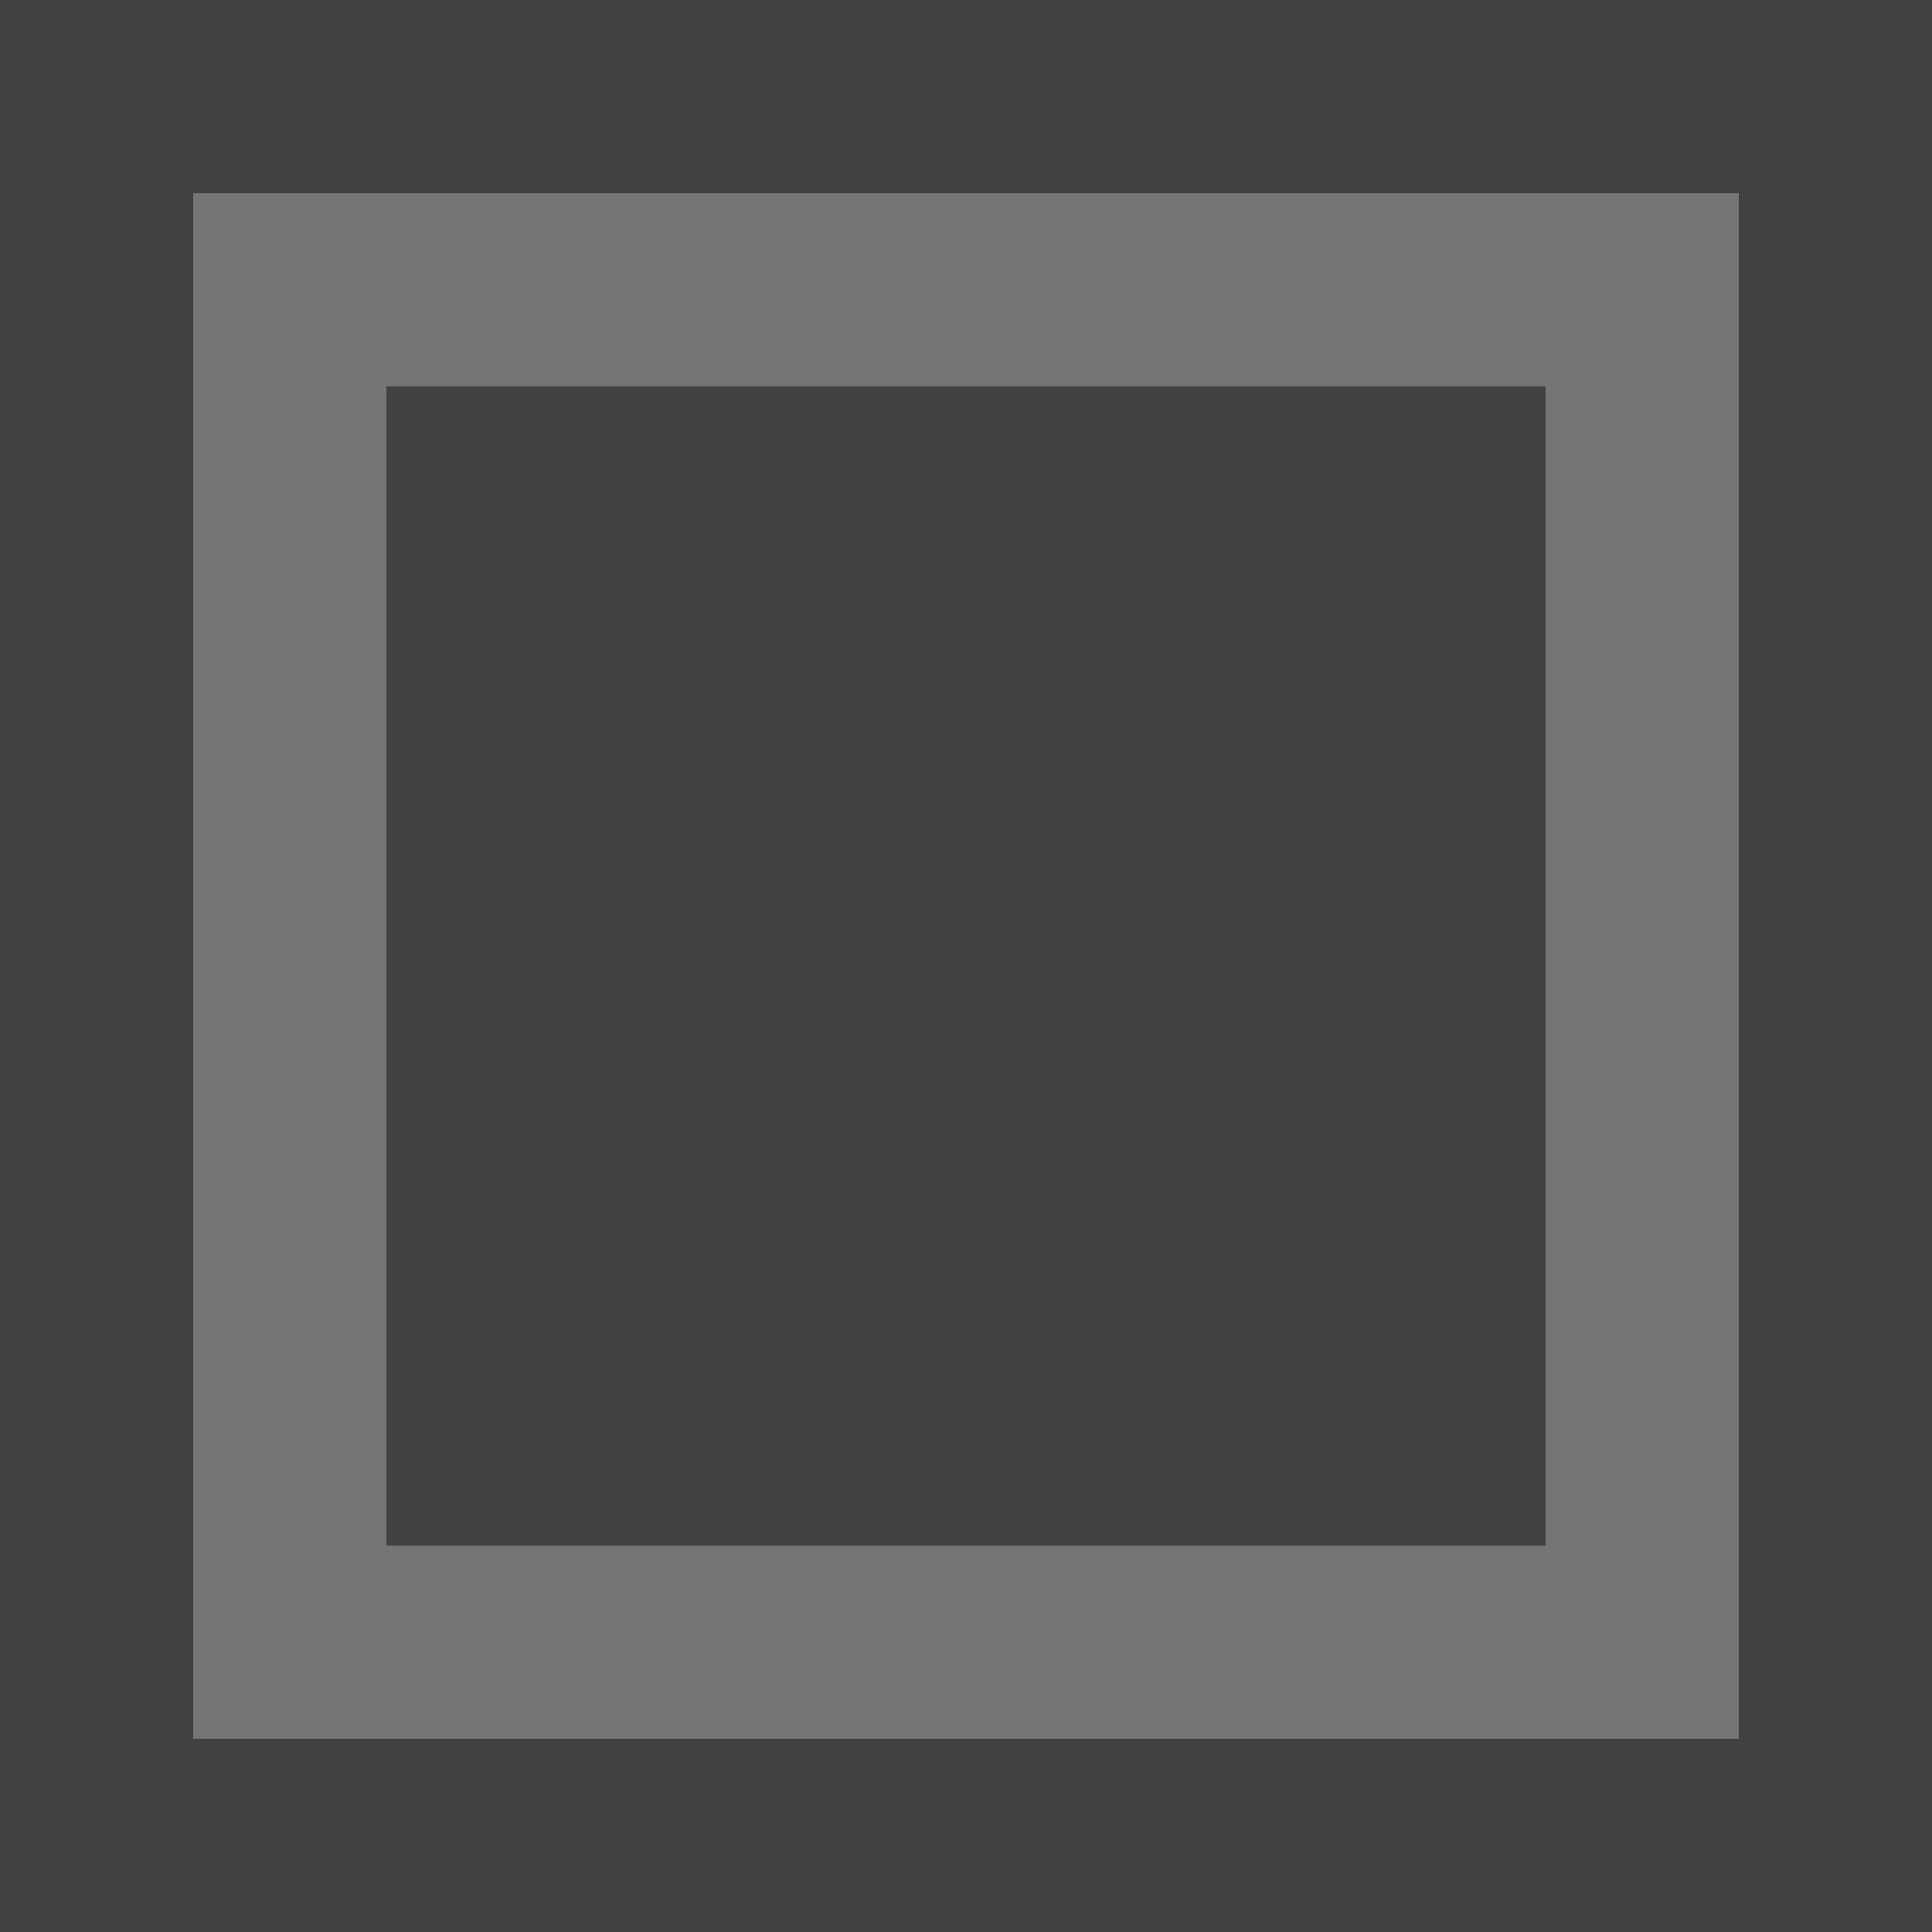
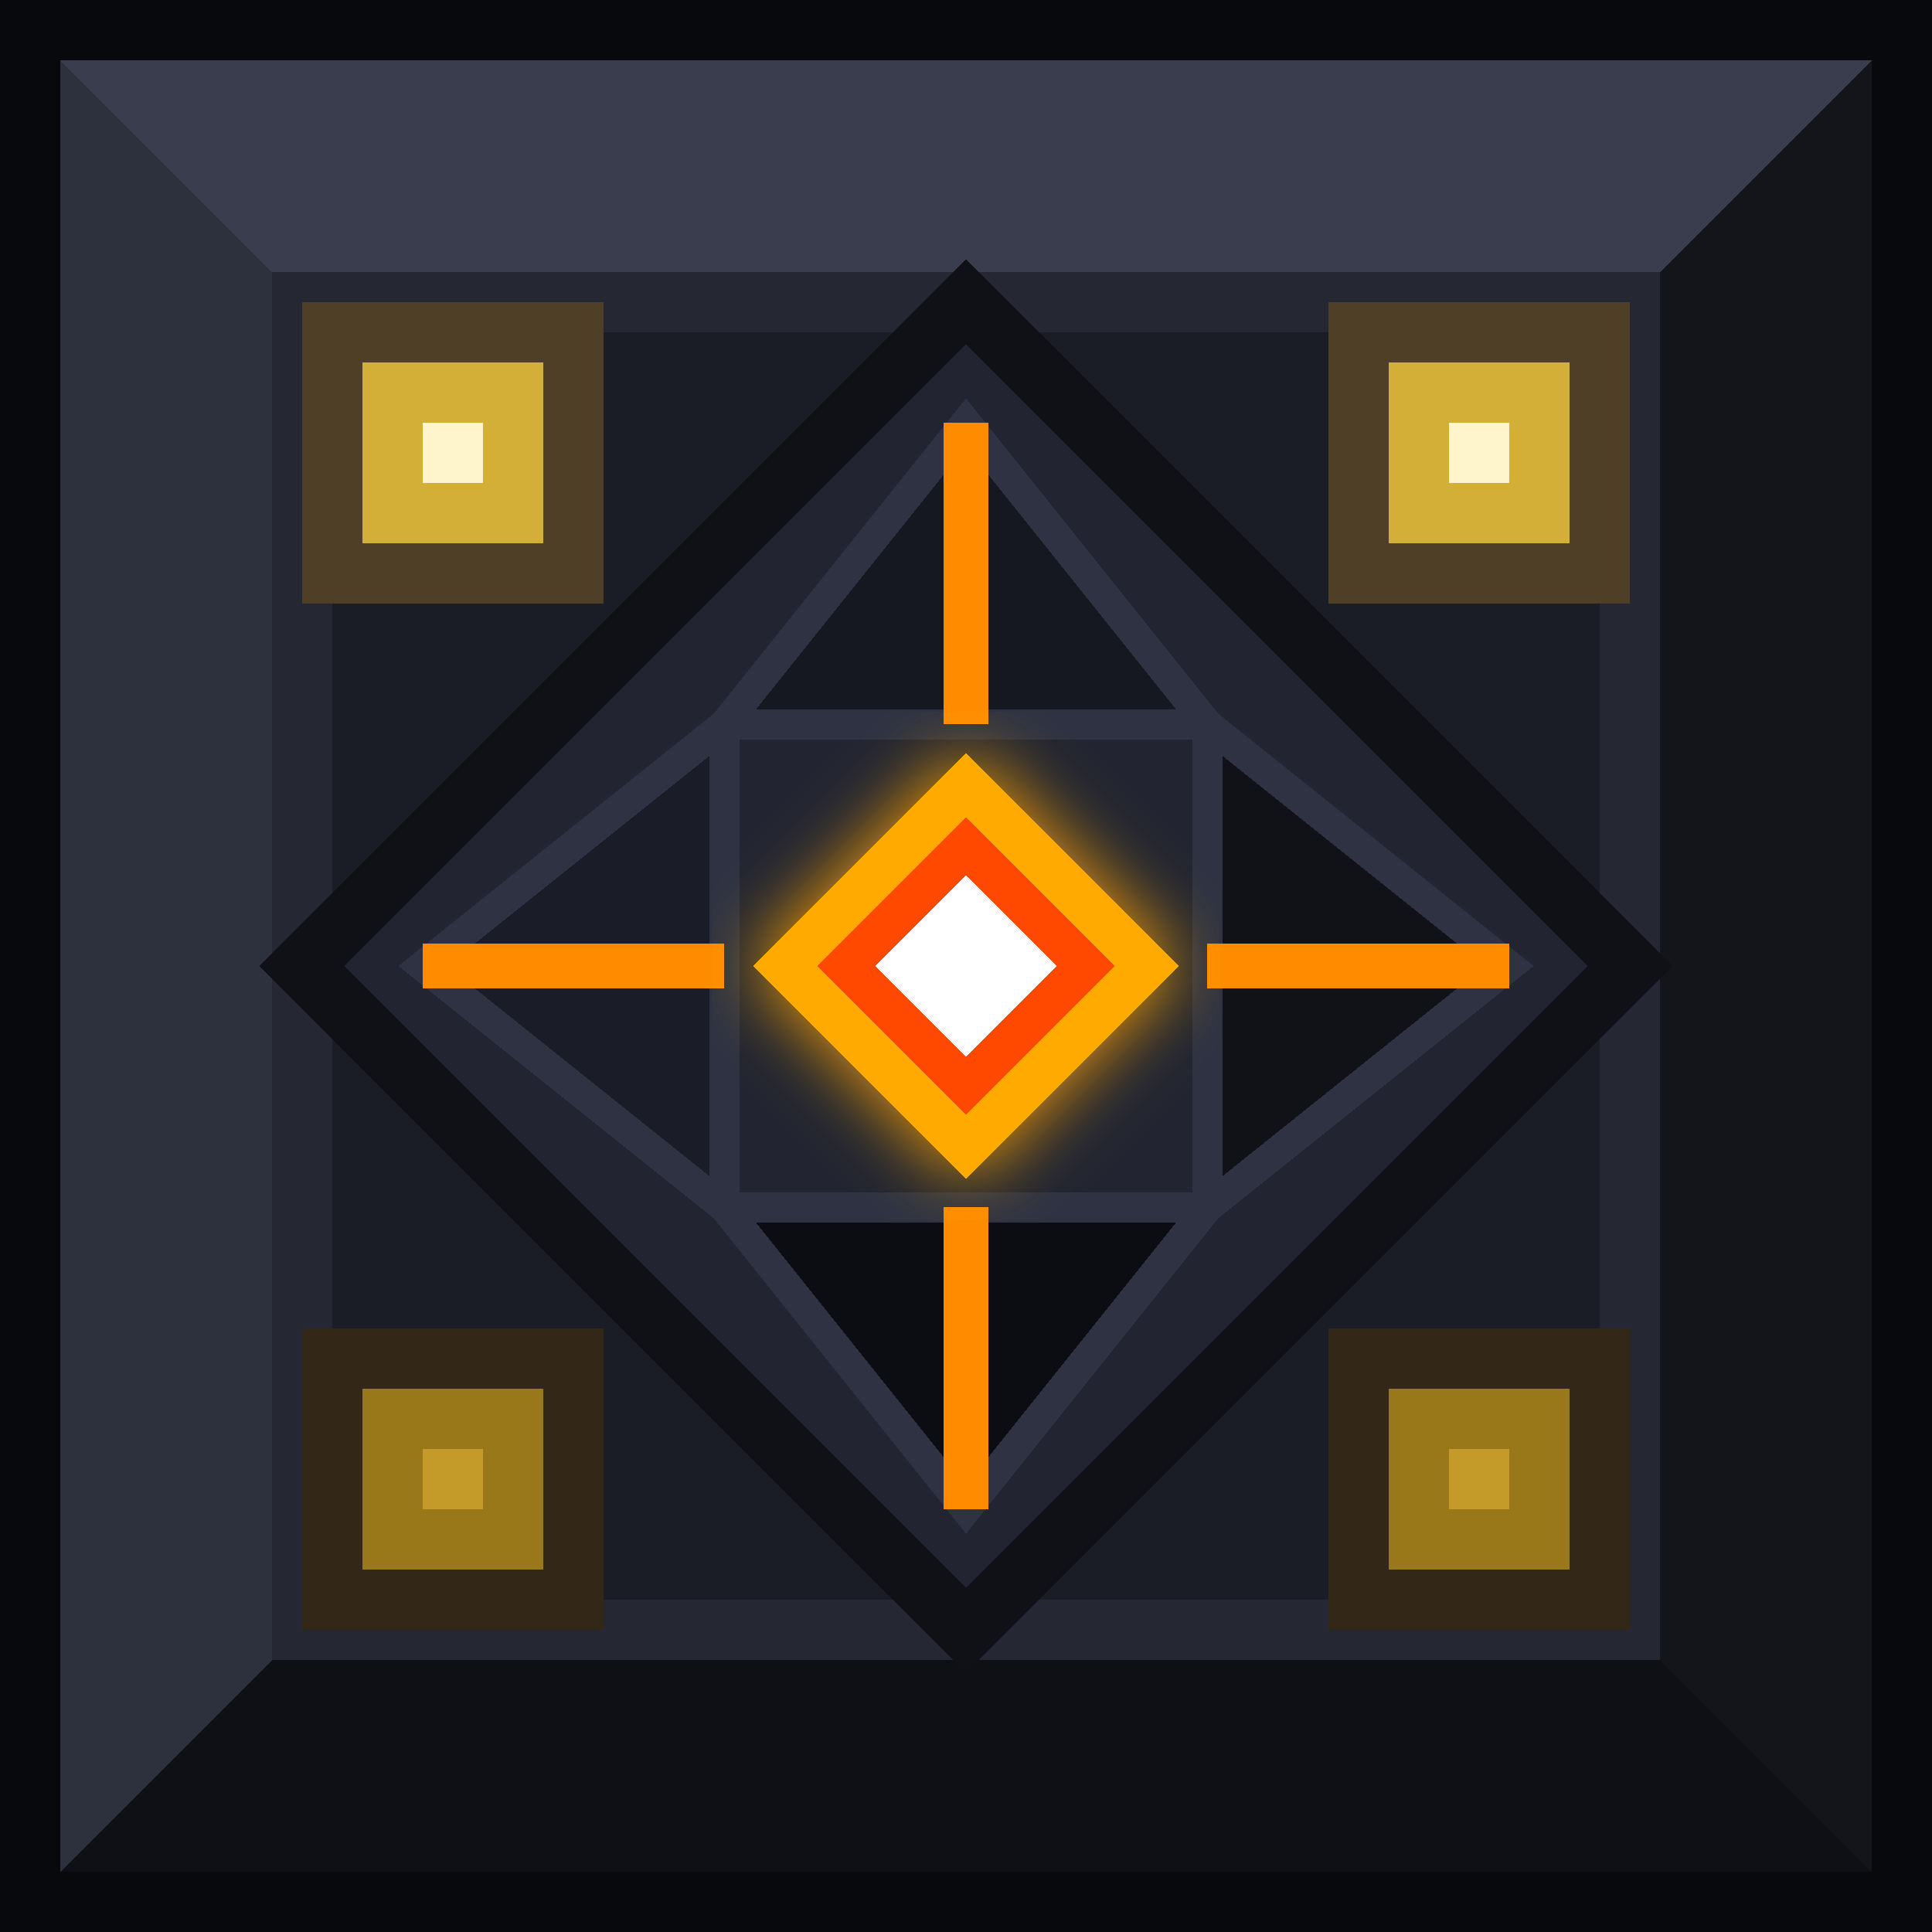
- <svg xmlns="http://www.w3.org/2000/svg" viewBox="0 0 10 10" width="10" height="10">
-   <rect width="10" height="10" fill="#424242" />
-   <rect x="1" y="1" width="8" height="8" fill="#757575" />
-   <rect x="2" y="2" width="6" height="6" fill="#424242" />
+ <svg xmlns="http://www.w3.org/2000/svg" viewBox="0 0 64 64" width="64" height="64" shape-rendering="crispEdges">
+   <defs>
+     <filter id="coreGlow" x="-20%" y="-20%" width="140%" height="140%">
+       <feGaussianBlur stdDeviation="1.2" result="blur" />
+       <feComposite in="SourceGraphic" in2="blur" operator="over" />
+     </filter>
+   </defs>
+   <rect width="64" height="64" fill="#08090d" />
+   <polygon points="2,2 62,2 54,10 10,10" fill="#3a3d4d" />
+   <polygon points="2,2 10,10 10,54 2,62" fill="#2d303d" />
+   <polygon points="62,2 62,62 54,54 54,10" fill="#14151b" />
+   <polygon points="2,62 10,54 54,54 62,62" fill="#0f1015" />
+   <rect x="10" y="10" width="44" height="44" fill="#1b1d26" stroke="#252733" stroke-width="2" />
+   <rect x="10" y="10" width="10" height="10" fill="#4f3f26" />
+   <rect x="44" y="10" width="10" height="10" fill="#4f3f26" />
+   <rect x="10" y="44" width="10" height="10" fill="#332817" />
+   <rect x="44" y="44" width="10" height="10" fill="#332817" />
+   <polygon points="12,12 18,12 18,18 12,18" fill="#d4af37" />
+   <polygon points="46,12 52,12 52,18 46,18" fill="#d4af37" />
+   <polygon points="12,46 18,46 18,52 12,52" fill="#997819" />
+   <polygon points="46,46 52,46 52,52 46,52" fill="#997819" />
+   <path d="M 32 10 L 54 32 L 32 54 L 10 32 Z" fill="#222531" stroke="#101117" stroke-width="2" />
+   <polygon points="24,24 40,24 32,14" fill="#161821" stroke="#2e3242" stroke-width="1" />
+   <polygon points="40,24 40,40 50,32" fill="#111218" stroke="#2e3242" stroke-width="1" />
+   <polygon points="24,40 40,40 32,50" fill="#0c0d12" stroke="#2e3242" stroke-width="1" />
+   <polygon points="24,24 24,40 14,32" fill="#1a1c27" stroke="#2e3242" stroke-width="1" />
+   <path d="M 32 14 V 24 M 50 32 H 40 M 32 50 V 40 M 14 32 H 24" stroke="#ff8c00" stroke-width="1.5" />
+   <g filter="url(#coreGlow)">
+     <polygon points="32,26 38,32 32,38 26,32" fill="#ff4800" stroke="#ffaa00" stroke-width="1.5" />
+     <polygon points="32,29 35,32 32,35 29,32" fill="#ffffff" />
+   </g>
+   <rect x="14" y="14" width="2" height="2" fill="#fff5cc" />
+   <rect x="48" y="14" width="2" height="2" fill="#fff5cc" />
+   <rect x="14" y="48" width="2" height="2" fill="#c49b29" />
+   <rect x="48" y="48" width="2" height="2" fill="#c49b29" />
</svg>
